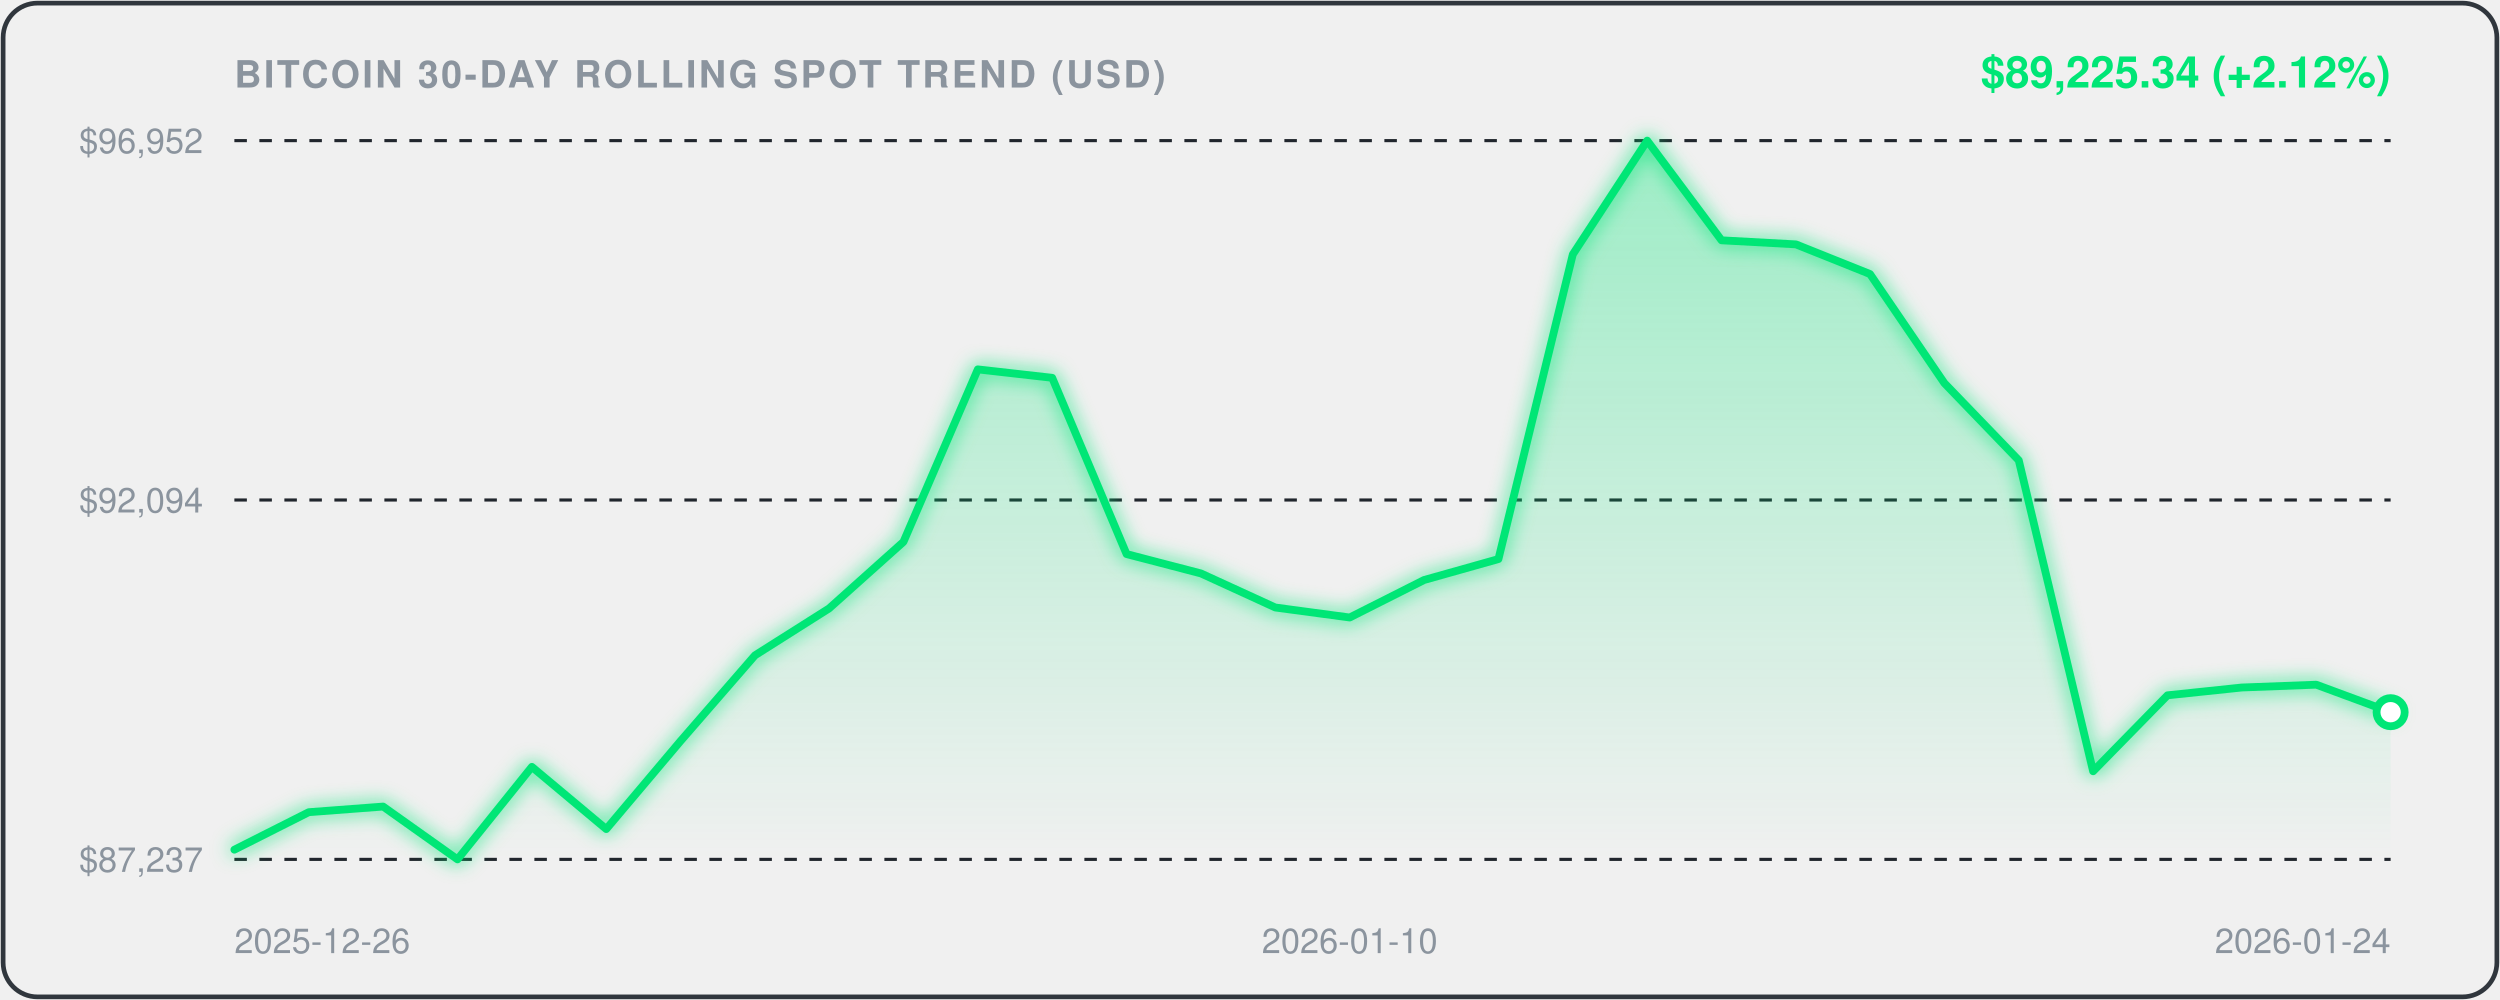
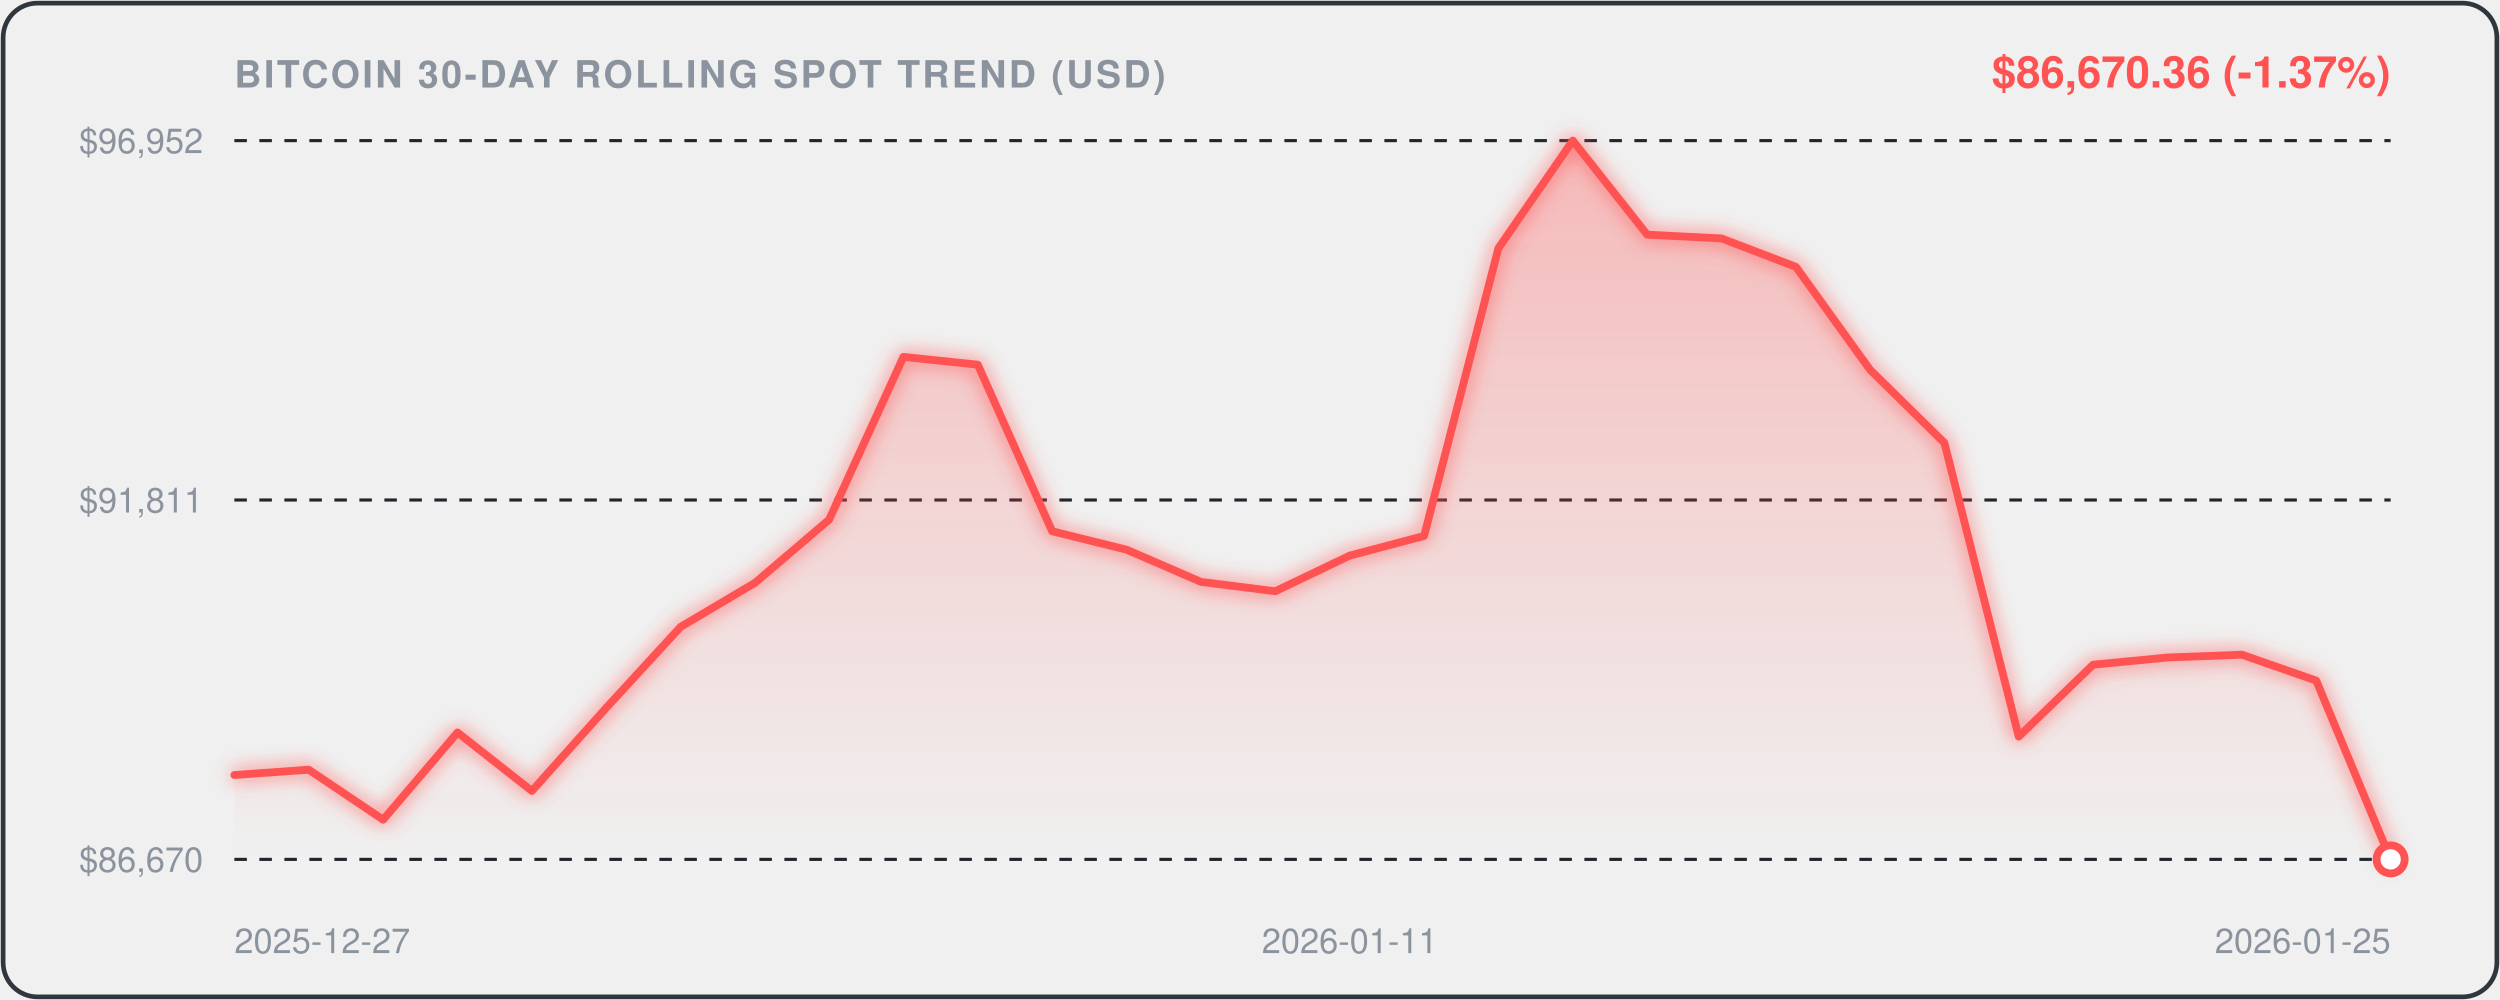
<svg xmlns="http://www.w3.org/2000/svg" viewBox="0 0 800 320" width="100%" height="100%" style="background:#0d1117;border-radius:12px;font-family:-apple-system,BlinkMacSystemFont,'Segoe UI',Helvetica,Arial,sans-serif;">
  <defs>
    <linearGradient id="areaGrad" x1="0" y1="0" x2="0" y2="1">
-       <stop offset="0%" stop-color="rgba(0, 230, 118, 0.35)" />
-       <stop offset="100%" stop-color="rgba(0, 230, 118, 0.0)" />
+       <stop offset="0%" stop-color="rgba(255, 82, 82, 0.35)" />
+       <stop offset="100%" stop-color="rgba(255, 82, 82, 0.0)" />
    </linearGradient>
    <filter id="glow" x="-20%" y="-20%" width="140%" height="140%">
      <feGaussianBlur stdDeviation="3" result="blur" />
      <feComposite in="SourceGraphic" in2="blur" operator="over" />
    </filter>
  </defs>
  <rect x="1" y="1" width="798" height="318" rx="11" fill="none" stroke="#30363d" stroke-width="1.5" />
  <text x="75" y="28" fill="#8b949e" font-size="12" font-weight="600" letter-spacing="0.8">BITCOIN 30-DAY ROLLING SPOT TREND (USD)</text>
-   <text x="765" y="28" text-anchor="end" fill="#00E676" font-size="14" font-weight="700">$89,225.34 (+2.12%)</text>
+   <text x="765" y="28" text-anchor="end" fill="#FF5252" font-size="14" font-weight="700">$86,670.36 (-1.37%)</text>
  <line x1="75" y1="45" x2="765" y2="45" stroke="#21262d" stroke-width="1" stroke-dasharray="4,4" />
  <text x="65" y="49" text-anchor="end" fill="#8b949e" font-size="11">$96,952</text>
  <line x1="75" y1="160.0" x2="765" y2="160.0" stroke="#21262d" stroke-width="1" stroke-dasharray="4,4" />
-   <text x="65" y="164.0" text-anchor="end" fill="#8b949e" font-size="11">$92,094</text>
+   <text x="65" y="164.0" text-anchor="end" fill="#8b949e" font-size="11">$91,811</text>
  <line x1="75" y1="275" x2="765" y2="275" stroke="#21262d" stroke-width="1" stroke-dasharray="4,4" />
-   <text x="65" y="279" text-anchor="end" fill="#8b949e" font-size="11">$87,237</text>
-   <path d="M 75.0,271.9 L 98.8,259.9 L 122.6,258.1 L 146.4,275.0 L 170.2,245.4 L 194.0,265.3 L 217.8,237.1 L 241.6,209.7 L 265.3,194.7 L 289.1,173.4 L 312.9,118.2 L 336.7,120.9 L 360.5,177.3 L 384.3,183.5 L 408.1,194.4 L 431.9,197.6 L 455.7,185.6 L 479.5,178.9 L 503.3,81.4 L 527.1,45.0 L 550.9,76.9 L 574.7,78.2 L 598.4,87.7 L 622.2,122.6 L 646.0,147.3 L 669.8,246.8 L 693.6,222.5 L 717.4,220.0 L 741.2,219.1 L 765.0,227.9 L 765.0,275.0 L 75.0,275.0 Z" fill="url(#areaGrad)" />
-   <path d="M 75.0,271.9 L 98.8,259.9 L 122.6,258.1 L 146.4,275.0 L 170.2,245.4 L 194.0,265.3 L 217.8,237.1 L 241.6,209.7 L 265.3,194.7 L 289.1,173.4 L 312.9,118.2 L 336.7,120.9 L 360.5,177.3 L 384.3,183.5 L 408.1,194.4 L 431.9,197.6 L 455.7,185.6 L 479.5,178.9 L 503.3,81.4 L 527.1,45.0 L 550.9,76.9 L 574.7,78.2 L 598.4,87.7 L 622.2,122.6 L 646.0,147.3 L 669.8,246.8 L 693.6,222.5 L 717.4,220.0 L 741.2,219.1 L 765.0,227.9" fill="none" stroke="#00E676" stroke-width="2.5" stroke-linecap="round" stroke-linejoin="round" filter="url(#glow)" />
-   <circle cx="765.0" cy="227.9" r="4.5" fill="#ffffff" stroke="#00E676" stroke-width="2.5" />
-   <text x="75.0" y="305" fill="#8b949e" font-size="11" text-anchor="start">2025-12-26</text>
-   <text x="431.9" y="305" fill="#8b949e" font-size="11" text-anchor="middle">2026-01-10</text>
-   <text x="765.0" y="305" fill="#8b949e" font-size="11" text-anchor="end">2026-01-24</text>
+   <text x="65" y="279" text-anchor="end" fill="#8b949e" font-size="11">$86,670</text>
+   <path d="M 75.0,248.0 L 98.8,246.3 L 122.6,262.3 L 146.4,234.4 L 170.2,253.1 L 194.0,226.5 L 217.8,200.6 L 241.6,186.5 L 265.3,166.3 L 289.1,114.2 L 312.9,116.7 L 336.7,170.0 L 360.5,175.9 L 384.3,186.2 L 408.1,189.2 L 431.9,177.8 L 455.7,171.5 L 479.5,79.4 L 503.3,45.0 L 527.1,75.1 L 550.9,76.3 L 574.7,85.4 L 598.4,118.3 L 622.2,141.7 L 646.0,235.7 L 669.8,212.7 L 693.6,210.4 L 717.4,209.5 L 741.2,217.8 L 765.0,275.0 L 765.0,275.0 L 75.0,275.0 Z" fill="url(#areaGrad)" />
+   <path d="M 75.0,248.0 L 98.8,246.3 L 122.6,262.3 L 146.4,234.4 L 170.2,253.1 L 194.0,226.5 L 217.8,200.6 L 241.6,186.5 L 265.3,166.3 L 289.1,114.2 L 312.9,116.7 L 336.7,170.0 L 360.5,175.9 L 384.3,186.2 L 408.1,189.2 L 431.9,177.8 L 455.7,171.5 L 479.5,79.4 L 503.3,45.0 L 527.1,75.1 L 550.9,76.3 L 574.7,85.4 L 598.4,118.3 L 622.2,141.7 L 646.0,235.7 L 669.8,212.7 L 693.6,210.4 L 717.4,209.5 L 741.2,217.8 L 765.0,275.0" fill="none" stroke="#FF5252" stroke-width="2.5" stroke-linecap="round" stroke-linejoin="round" filter="url(#glow)" />
+   <circle cx="765.0" cy="275.0" r="4.5" fill="#ffffff" stroke="#FF5252" stroke-width="2.5" />
+   <text x="75.0" y="305" fill="#8b949e" font-size="11" text-anchor="start">2025-12-27</text>
+   <text x="431.9" y="305" fill="#8b949e" font-size="11" text-anchor="middle">2026-01-11</text>
+   <text x="765.0" y="305" fill="#8b949e" font-size="11" text-anchor="end">2026-01-25</text>
</svg>
